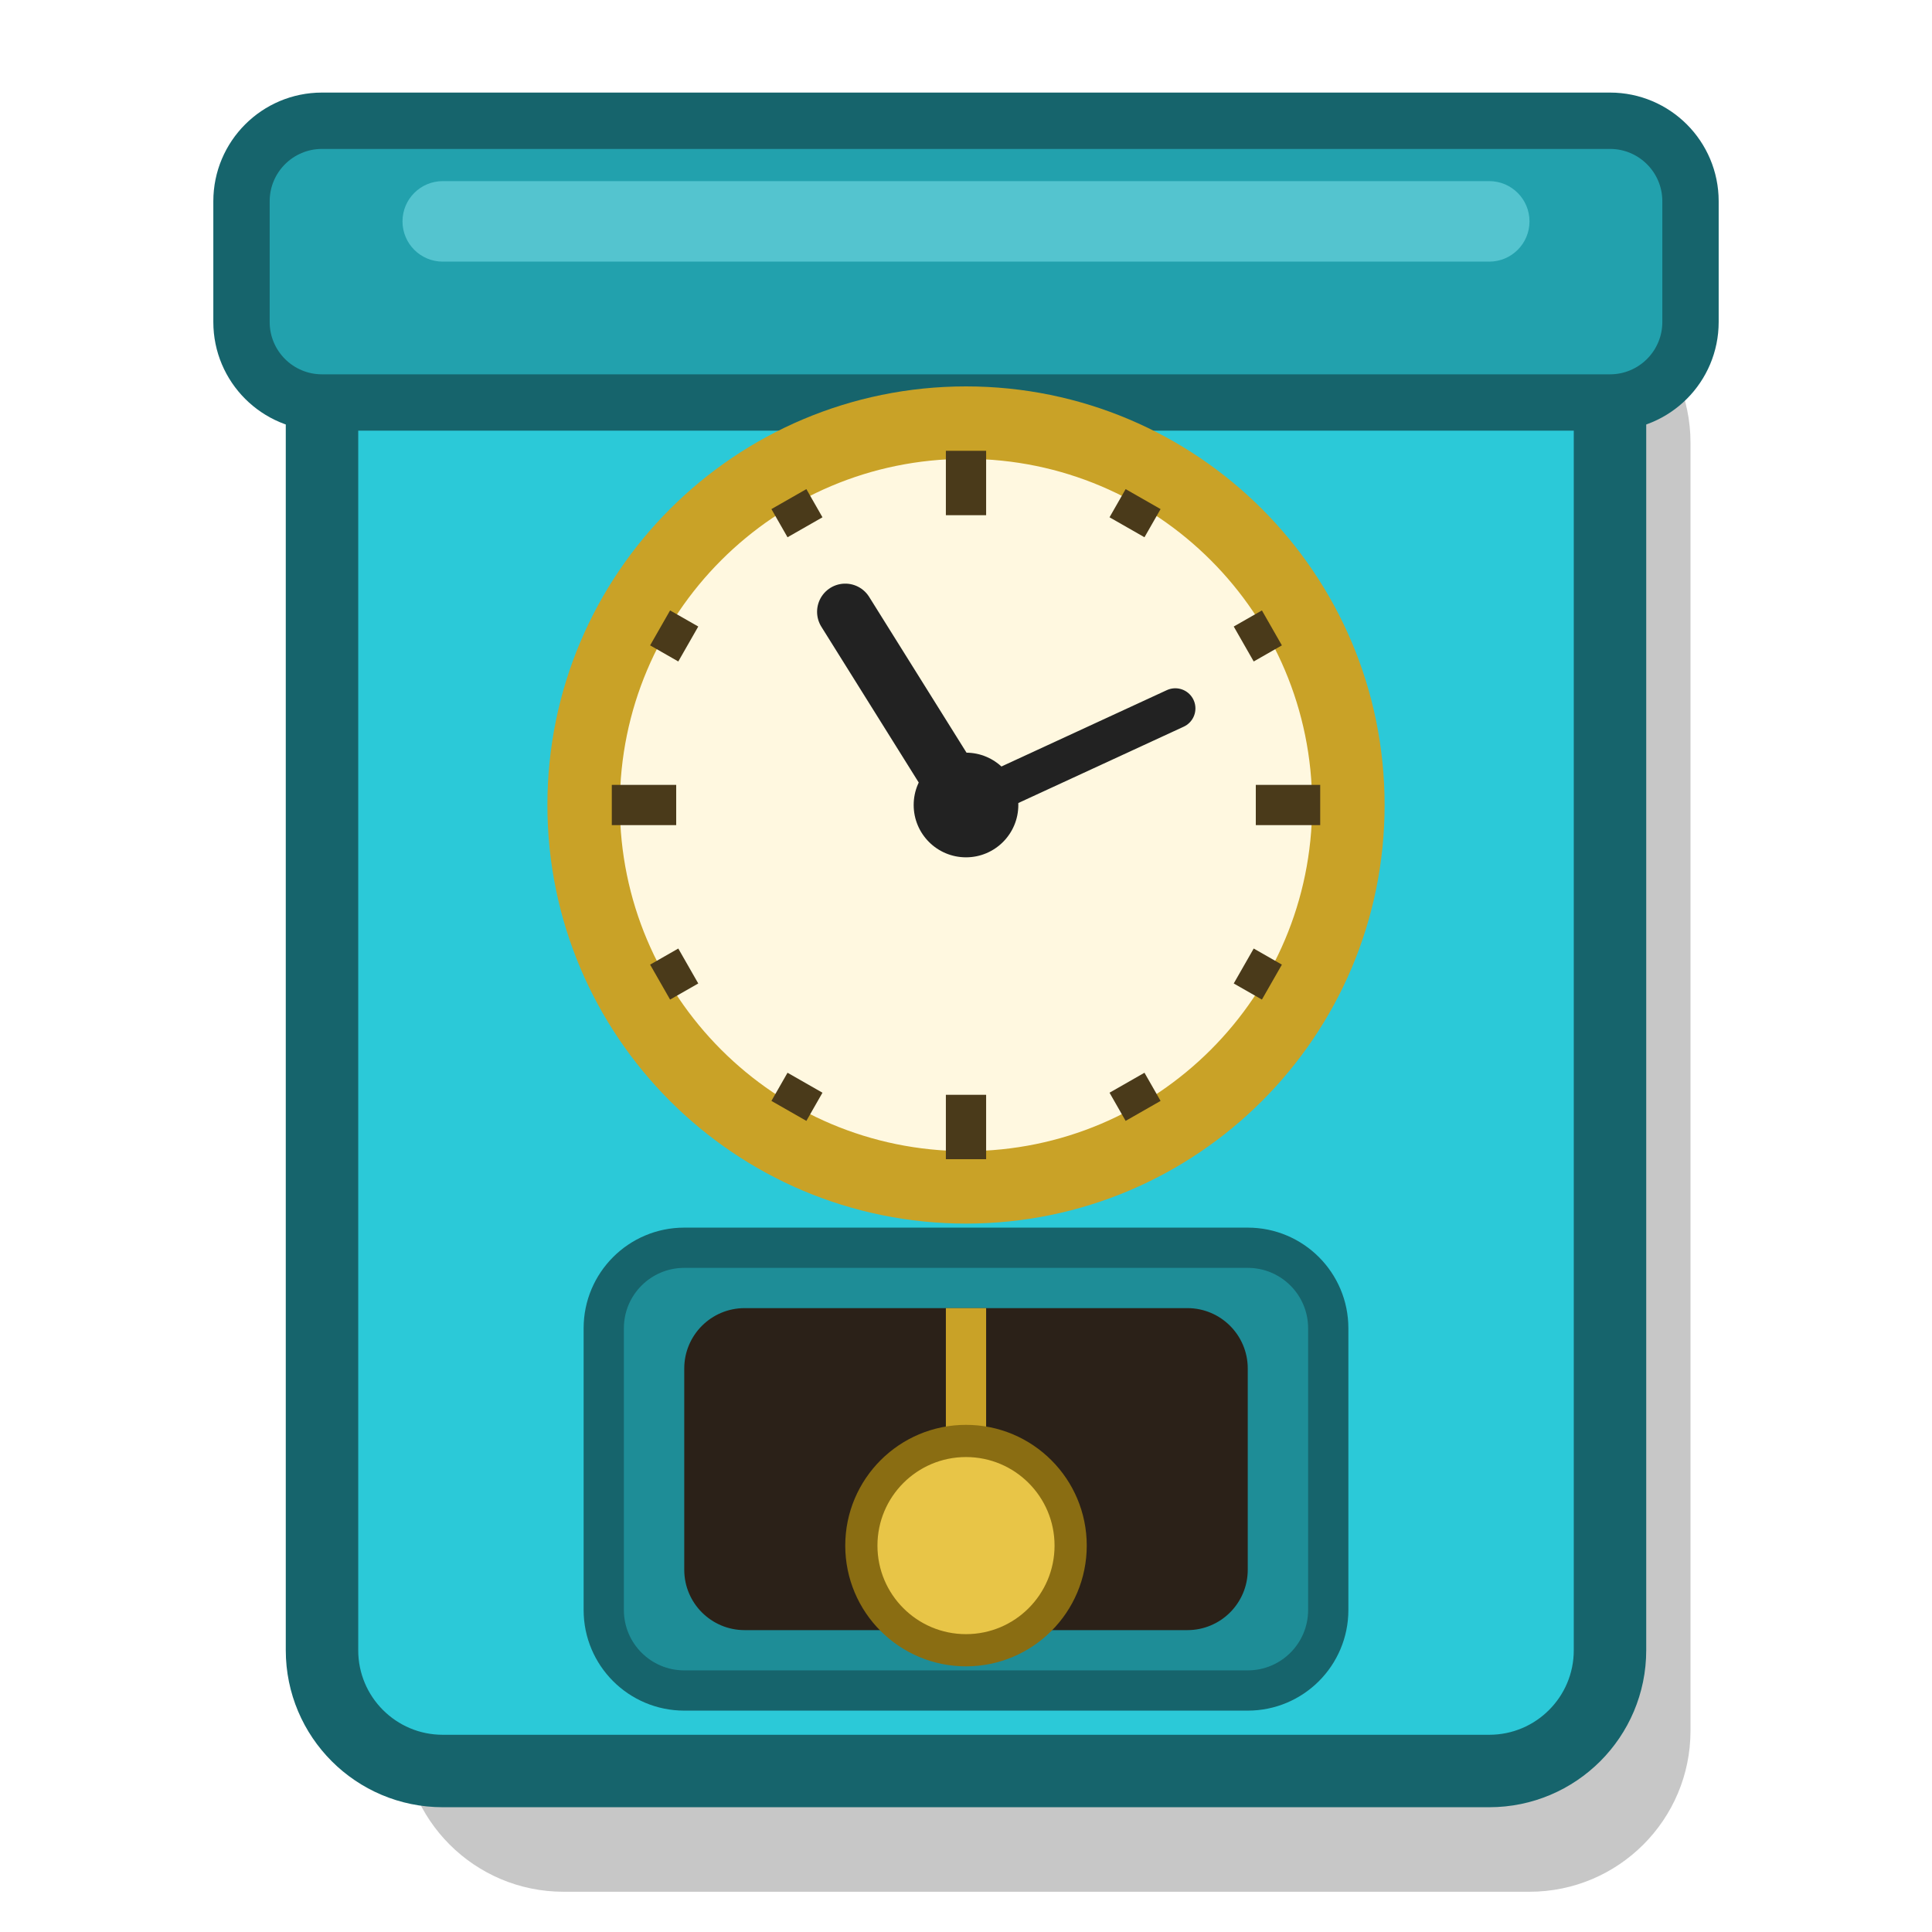
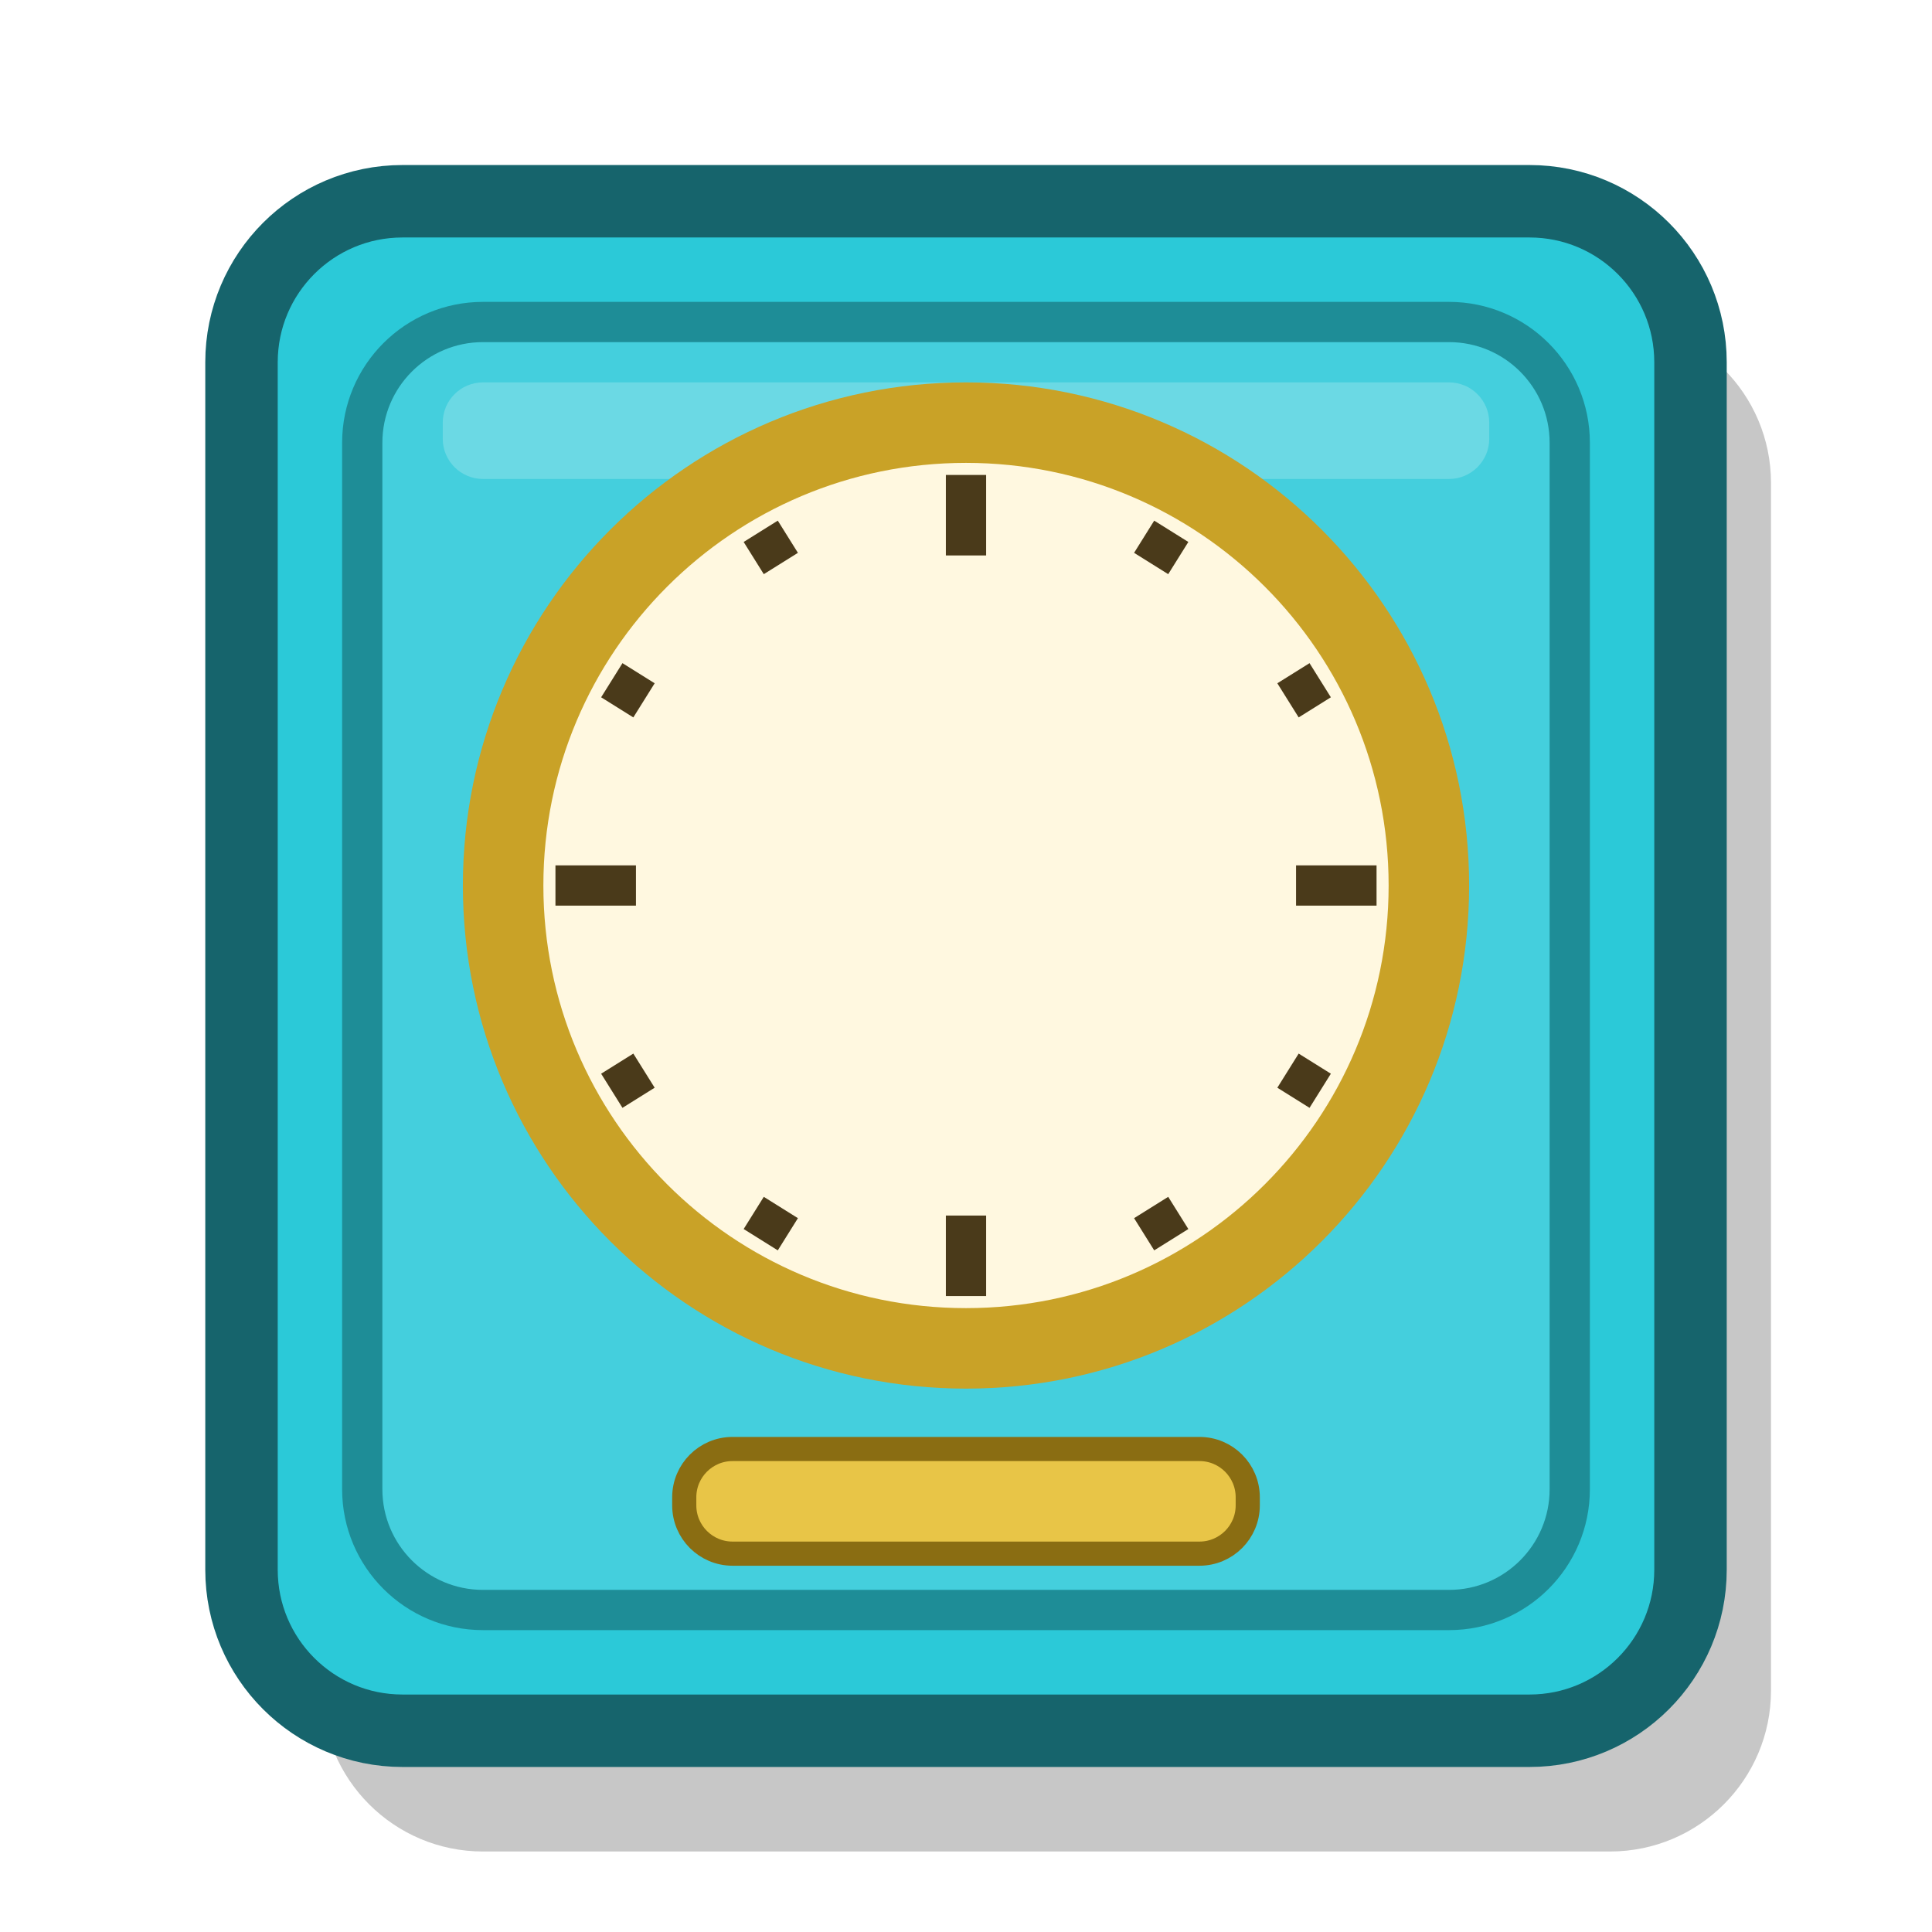
<svg xmlns="http://www.w3.org/2000/svg" width="96" height="96" viewBox="0 0 48 48">
-   <rect x="10" y="7" width="32" height="40" rx="4" fill="#000" opacity="0.22" />
-   <rect x="8" y="4" width="32" height="40" rx="3" fill="#2bc9d8" stroke="#16646c" stroke-width="1.8" />
-   <rect x="6" y="3" width="36" height="7" rx="2" fill="#22a1ad" stroke="#16646c" stroke-width="1.4" />
-   <rect x="10" y="4.5" width="28" height="2" rx="1" fill="#75dce6" opacity="0.6" />
-   <circle cx="24" cy="20" r="9.5" fill="#fff8e0" stroke="#c9a227" stroke-width="1.8" />
-   <line x1="24.0" y1="12.8" x2="24.0" y2="11.2" stroke="#4a3a1a" stroke-width="1" />
-   <line x1="28.0" y1="13.1" x2="28.4" y2="12.4" stroke="#4a3a1a" stroke-width="1" />
-   <line x1="30.9" y1="16.0" x2="31.6" y2="15.6" stroke="#4a3a1a" stroke-width="1" />
-   <line x1="31.2" y1="20.0" x2="32.8" y2="20.0" stroke="#4a3a1a" stroke-width="1" />
-   <line x1="30.9" y1="24.0" x2="31.6" y2="24.4" stroke="#4a3a1a" stroke-width="1" />
-   <line x1="28.0" y1="26.9" x2="28.4" y2="27.6" stroke="#4a3a1a" stroke-width="1" />
-   <line x1="24.0" y1="27.2" x2="24.0" y2="28.8" stroke="#4a3a1a" stroke-width="1" />
-   <line x1="20.0" y1="26.9" x2="19.6" y2="27.6" stroke="#4a3a1a" stroke-width="1" />
-   <line x1="17.1" y1="24.0" x2="16.4" y2="24.4" stroke="#4a3a1a" stroke-width="1" />
-   <line x1="16.8" y1="20.0" x2="15.2" y2="20.0" stroke="#4a3a1a" stroke-width="1" />
-   <line x1="17.1" y1="16.0" x2="16.4" y2="15.6" stroke="#4a3a1a" stroke-width="1" />
-   <line x1="20.0" y1="13.1" x2="19.6" y2="12.4" stroke="#4a3a1a" stroke-width="1" />
-   <line x1="24" y1="20" x2="21" y2="15.2" stroke="#222" stroke-width="1.4" stroke-linecap="round" />
-   <line x1="24" y1="20" x2="29.2" y2="17.6" stroke="#222" stroke-width="1" stroke-linecap="round" />
-   <circle cx="24" cy="20" r="1.3" fill="#222" />
-   <rect x="15" y="31" width="18" height="11" rx="2" fill="#1e8d97" stroke="#16646c" stroke-width="1" />
-   <rect x="17" y="32.5" width="14" height="8" rx="1.5" fill="#2b2118" />
-   <line x1="24" y1="32.5" x2="24" y2="37.6" stroke="#c9a227" stroke-width="1" />
-   <circle cx="24" cy="38.4" r="2.6" fill="#e8c547" stroke="#8a6d12" stroke-width="0.8" />
+   <rect x="8" y="8" width="36" height="38" rx="4" fill="#000" opacity="0.22" />
+   <rect x="6" y="5" width="36" height="38" rx="4" fill="#2bc9d8" stroke="#16646c" stroke-width="1.8" />
+   <rect x="9" y="8" width="30" height="32" rx="3" fill="#44cfdd" stroke="#1e8d97" stroke-width="1" />
+   <rect x="11" y="9.5" width="26" height="2.4" rx="1" fill="#8ae1ea" opacity="0.55" />
+   <circle cx="24" cy="22" r="11.5" fill="#fff8e0" stroke="#c9a227" stroke-width="2" />
+   <line x1="24.0" y1="13.8" x2="24.0" y2="11.8" stroke="#4a3a1a" stroke-width="1" />
+   <line x1="28.6" y1="14.0" x2="29.1" y2="13.2" stroke="#4a3a1a" stroke-width="1" />
+   <line x1="32.0" y1="17.4" x2="32.8" y2="16.9" stroke="#4a3a1a" stroke-width="1" />
+   <line x1="32.2" y1="22.0" x2="34.2" y2="22.0" stroke="#4a3a1a" stroke-width="1" />
+   <line x1="32.0" y1="26.6" x2="32.8" y2="27.1" stroke="#4a3a1a" stroke-width="1" />
+   <line x1="28.6" y1="30.0" x2="29.1" y2="30.8" stroke="#4a3a1a" stroke-width="1" />
+   <line x1="24.0" y1="30.2" x2="24.0" y2="32.2" stroke="#4a3a1a" stroke-width="1" />
+   <line x1="19.4" y1="30.0" x2="18.9" y2="30.8" stroke="#4a3a1a" stroke-width="1" />
+   <line x1="16.0" y1="26.6" x2="15.2" y2="27.1" stroke="#4a3a1a" stroke-width="1" />
+   <line x1="15.8" y1="22.0" x2="13.8" y2="22.0" stroke="#4a3a1a" stroke-width="1" />
+   <line x1="16.0" y1="17.4" x2="15.2" y2="16.9" stroke="#4a3a1a" stroke-width="1" />
+   <line x1="19.4" y1="14.0" x2="18.9" y2="13.2" stroke="#4a3a1a" stroke-width="1" />
+   <rect x="17" y="36" width="14" height="2.6" rx="1.2" fill="#e8c547" stroke="#8a6d12" stroke-width="0.6" />
</svg>
